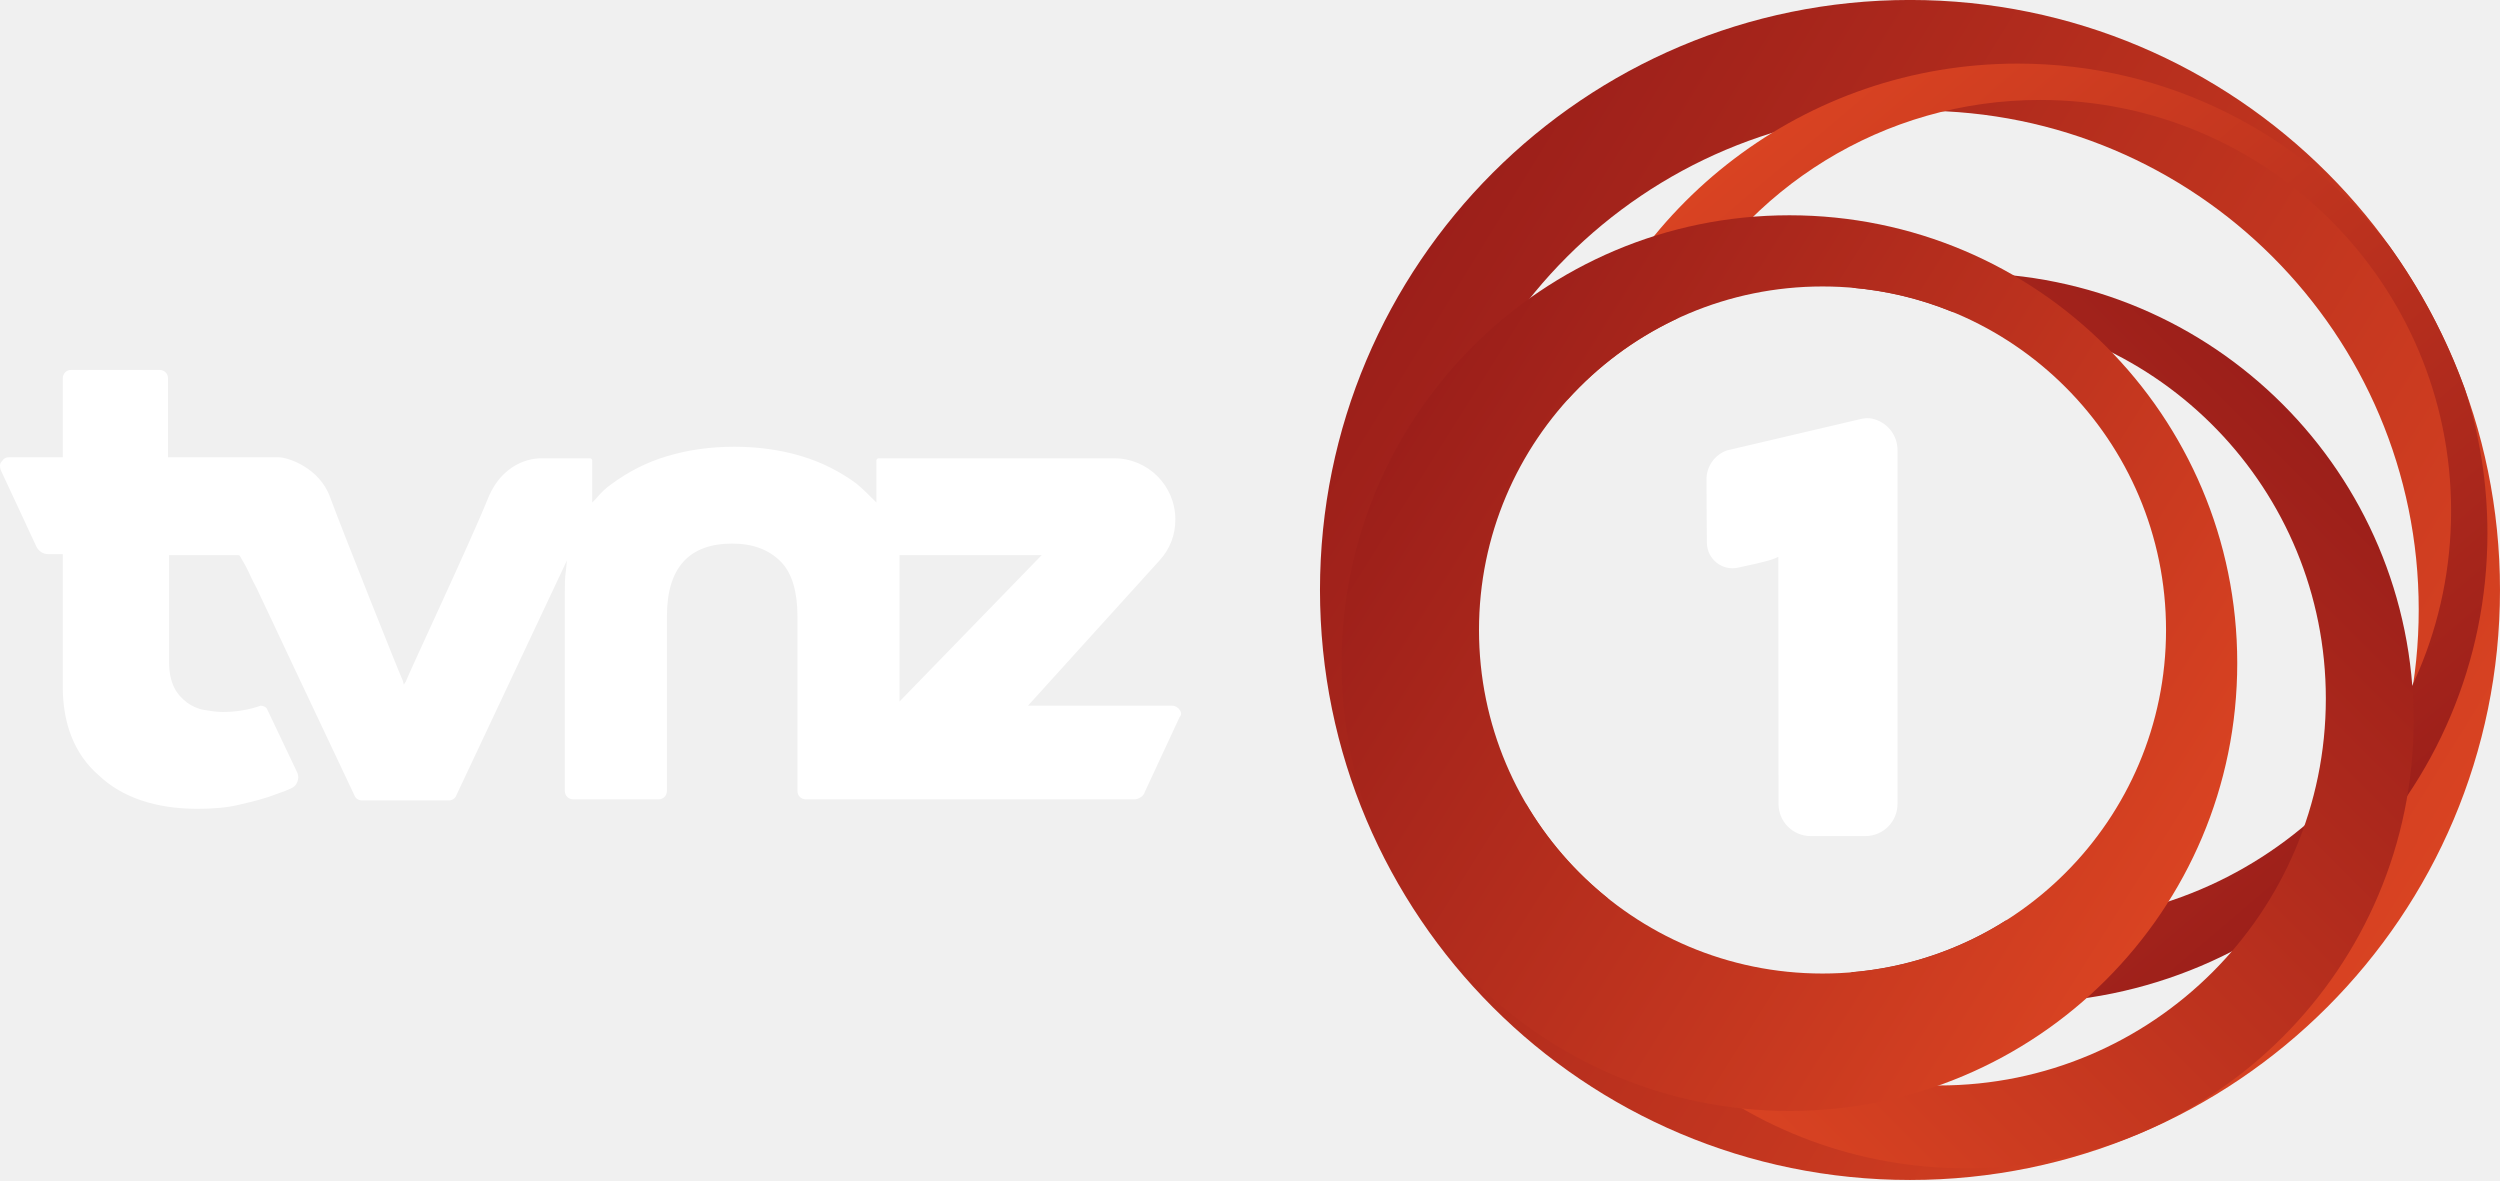
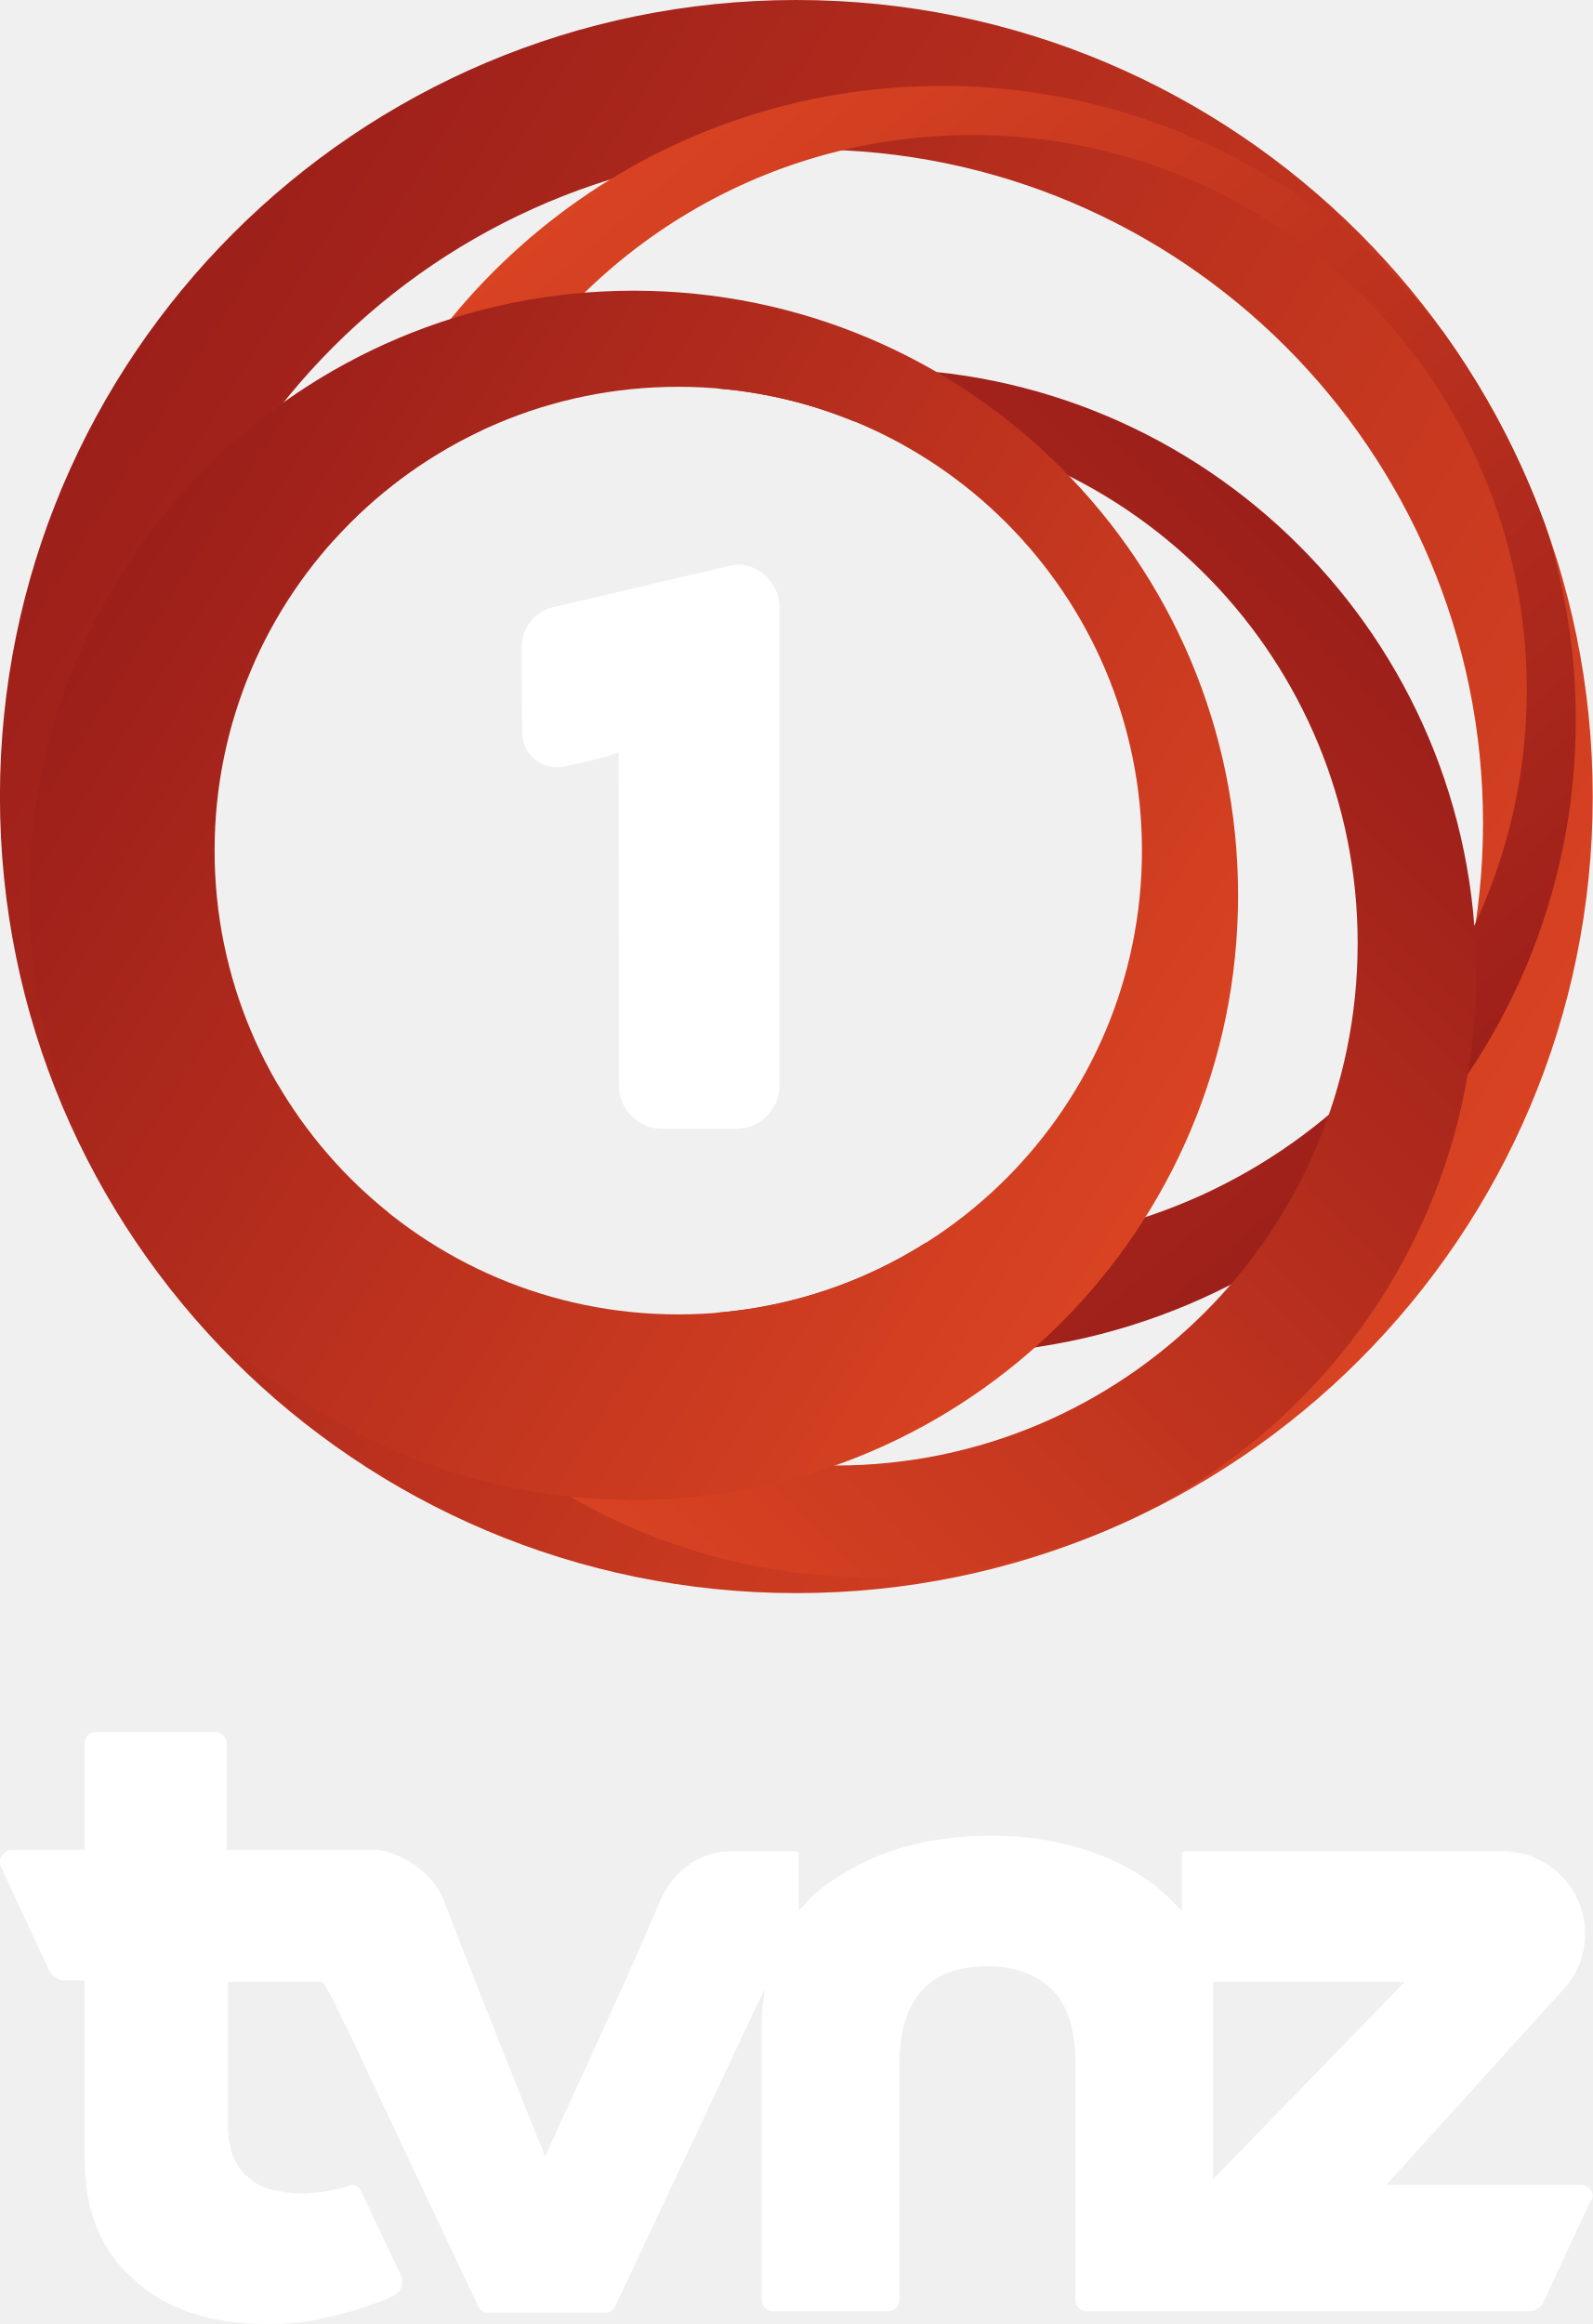
- <svg xmlns="http://www.w3.org/2000/svg" id="svg5207" width="691.24" height="326.27" version="1.1">
+ <svg xmlns="http://www.w3.org/2000/svg" id="svg5207" width="521" height="760" version="1.1">
  <defs id="defs5209">
-     <linearGradient id="linearGradient250" x2="1" gradientTransform="matrix(-29.633 18.373 18.373 29.633 96.214 361.31)" gradientUnits="userSpaceOnUse">
+     <linearGradient id="linearGradient250" x2="1" gradientTransform="matrix(-29.633,18.373,18.373,29.633,96.214,361.31)" gradientUnits="userSpaceOnUse">
      <stop id="stop246" stop-color="#d94322" offset="0" />
      <stop id="stop248" stop-color="#9c1f1a" offset="1" />
    </linearGradient>
-     <linearGradient id="linearGradient270" x2="1" gradientTransform="matrix(18.098 -21.041 -21.041 -18.098 75.532 382.69)" gradientUnits="userSpaceOnUse">
+     <linearGradient id="linearGradient270" x2="1" gradientTransform="matrix(18.098,-21.041,-21.041,-18.098,75.532,382.69)" gradientUnits="userSpaceOnUse">
      <stop id="stop266" stop-color="#d94322" offset="0" />
      <stop id="stop268" stop-color="#9c1f1a" offset="1" />
    </linearGradient>
-     <linearGradient id="linearGradient290" x2="1" gradientTransform="matrix(18.703 18.703 18.703 -18.703 73.7 357.29)" gradientUnits="userSpaceOnUse">
+     <linearGradient id="linearGradient290" x2="1" gradientTransform="matrix(18.703,18.703,18.703,-18.703,73.7,357.29)" gradientUnits="userSpaceOnUse">
      <stop id="stop286" stop-color="#d94322" offset="0" />
      <stop id="stop288" stop-color="#9c1f1a" offset="1" />
    </linearGradient>
-     <linearGradient id="linearGradient310" x2="1" gradientTransform="matrix(-22.492 13.945 13.945 22.492 89.081 361.37)" gradientUnits="userSpaceOnUse">
+     <linearGradient id="linearGradient310" x2="1" gradientTransform="matrix(-22.492,13.945,13.945,22.492,89.081,361.37)" gradientUnits="userSpaceOnUse">
      <stop id="stop306" stop-color="#d94322" offset="0" />
      <stop id="stop308" stop-color="#9c1f1a" offset="1" />
    </linearGradient>
    <clipPath id="clipPath320">
      <path id="path318" d="m63.967 353.06h40.057v34.861h-40.057z" />
    </clipPath>
  </defs>
-   <path id="path1022" d="m326.14 196.28c-0.291-0.582-1.164-1.164-2.037-1.164h-39.871l36.379-40.162c2.91-3.201 4.365-6.985 4.365-11.35 0-9.313-7.567-16.88-16.88-16.88h-65.191c-0.291 0-0.582 0.291-0.582 0.582v11.641l-0.873-0.873c-1.455-1.455-2.91-2.91-4.657-4.365-4.365-3.201-9.313-5.821-15.134-7.567s-11.932-2.619-18.626-2.619-12.805 0.873-18.626 2.619-10.768 4.365-15.134 7.567c-1.746 1.164-3.201 2.619-4.657 4.365l-0.873 0.873v-11.641c0-0.291-0.291-0.582-0.582-0.582h-13.678c-0.291 0-9.895-0.291-14.552 11.059-4.657 11.641-22.7 50.057-22.7 50.639l-0.582 0.873-0.291-1.164c-0.291-0.291-16.88-41.908-20.081-50.639-2.91-8.149-11.641-11.059-14.26-11.059h-30.558v-21.827c0-1.455-1.164-2.328-2.328-2.328h-24.447c-1.455 0-2.328 1.164-2.328 2.328v21.827h-14.843c-0.873 0-1.455 0.291-2.037 1.164-0.582 0.582-0.582 1.455-0.291 2.328l9.895 21.245c0.582 1.164 1.746 2.037 3.201 2.037h4.074v36.67c0 10.186 3.201 18.626 9.895 24.447 6.403 6.112 15.716 9.313 27.357 9.313 4.074 0 8.149-0.291 11.641-1.164 3.783-0.873 7.276-1.746 10.186-2.91 1.746-0.582 3.201-1.164 4.365-1.746 0.582-0.291 1.164-0.873 1.455-1.746s0.291-1.455 0-2.328l-8.44-17.753c-0.291-0.582-1.164-0.873-1.746-0.873-3.201 1.164-6.985 1.746-10.477 1.746-1.746 0-3.492-0.291-5.239-0.582s-3.492-1.164-4.657-2.037c-1.455-1.164-2.619-2.328-3.492-4.074s-1.455-4.074-1.455-6.985v-29.685h19.208c0.291 0 0.291 0 1.746 2.619 0.873 1.455 1.746 3.783 3.201 6.403 2.328 4.947 5.53 11.641 9.604 20.372 6.985 14.843 14.552 30.849 17.462 36.961 0.291 0.873 1.164 1.455 2.037 1.455h24.155c0.873 0 1.746-0.582 2.037-1.455l30.558-64.9-0.291 2.91c-0.291 1.746-0.291 3.783-0.291 5.53v55.296c0 1.455 1.164 2.328 2.328 2.328h23.573c1.455 0 2.328-1.164 2.328-2.328v-48.311c0-13.387 6.112-20.081 18.044-20.081 5.821 0 10.186 1.746 13.387 4.947s4.657 8.44 4.657 15.134v48.311c0 1.455 1.164 2.328 2.328 2.328h90.801c1.164 0 2.619-0.873 2.91-2.037l9.604-20.663c0.582-0.582 0.582-1.455 0-2.037zm-77.414-42.781h39.289l-39.289 40.453z" fill="#fff" stroke-width="2.91" />
-   <g id="g4716" transform="translate(-.49465 -.52422)">
+   <path id="path1022" d="m520.31 716.36c-0.464-0.929-1.857-1.857-3.25-1.857h-63.607l58.036-64.071c4.643-5.107 6.964-11.143 6.964-18.107 0-14.857-12.071-26.929-26.929-26.929h-104c-0.464 0-0.929 0.464-0.929 0.929v18.571l-1.393-1.393c-2.321-2.321-4.643-4.643-7.429-6.964-6.964-5.107-14.857-9.286-24.144-12.071-9.286-2.786-19.035-4.179-29.714-4.179-10.679 0-20.428 1.393-29.714 4.179-9.286 2.786-17.178 6.964-24.144 12.071-2.786 1.857-5.107 4.179-7.429 6.964l-1.393 1.393v-18.571c0-0.464-0.464-0.929-0.929-0.929h-21.821c-0.464 0-15.786-0.464-23.215 17.643-7.429 18.571-36.214 79.857-36.214 80.786l-0.929 1.393-0.464-1.857c-0.464-0.464-26.929-66.857-32.036-80.786-4.643-13-18.571-17.643-22.749-17.643h-48.75v-34.821c0-2.321-1.857-3.714-3.714-3.714h-39.001c-2.321 0-3.714 1.857-3.714 3.714v34.821h-23.679c-1.393 0-2.321 0.464-3.25 1.857-0.929 0.929-0.929 2.321-0.464 3.714l15.786 33.893c0.929 1.857 2.786 3.25 5.107 3.25h6.5v58.501c0 16.25 5.107 29.714 15.786 39.001 10.214 9.75 25.072 14.857 43.643 14.857 6.5 0 13-0.464 18.571-1.857 6.036-1.393 11.607-2.786 16.25-4.643 2.786-0.929 5.107-1.857 6.964-2.786 0.929-0.464 1.857-1.393 2.321-2.786 0.464-1.393 0.464-2.321 0-3.714l-13.464-28.322c-0.464-0.929-1.857-1.393-2.786-1.393-5.107 1.857-11.143 2.786-16.714 2.786-2.786 0-5.572-0.464-8.357-0.929-2.786-0.464-5.572-1.857-7.429-3.25-2.321-1.857-4.179-3.714-5.572-6.5-1.393-2.786-2.321-6.5-2.321-11.143v-47.357h30.643c0.464 0 0.464 0 2.786 4.179 1.393 2.321 2.786 6.036 5.107 10.214 3.714 7.893 8.822 18.571 15.321 32.5 11.143 23.679 23.215 49.214 27.858 58.965 0.464 1.393 1.857 2.321 3.25 2.321h38.535c1.393 0 2.786-0.929 3.25-2.321l48.75-103.54-0.464 4.643c-0.464 2.786-0.464 6.036-0.464 8.822v88.215c0 2.321 1.857 3.714 3.714 3.714h37.607c2.321 0 3.714-1.857 3.714-3.714v-77.072c0-21.357 9.75-32.036 28.786-32.036 9.286 0 16.25 2.786 21.357 7.893s7.429 13.464 7.429 24.144v77.072c0 2.321 1.857 3.714 3.714 3.714h144.86c1.857 0 4.179-1.393 4.643-3.25l15.321-32.964c0.929-0.929 0.929-2.321 0-3.25zm-123.5-68.25h62.679l-62.679 64.536z" fill="#fff" stroke-width="4.643" />
+   <g id="g4716" transform="matrix(1.5968 0 0 1.5968 -583.59 -.82234)">
    <path id="path232" d="m518.13 116.28c-1.02-0.215-2.096-0.14-3.117 0.094l-37.025 8.685c-3.397 1.207-5.662 4.427-5.653 8.03 0.028 7.113 0.066 14.965 0.112 17.595 0.084 4.455 4.212 7.74 8.582 6.804 8.676-1.863 9.593-2.256 11.165-2.995l0.056 68.322c0 4.904 3.978 8.882 8.882 8.882h15.134c4.904 0 8.882-3.978 8.882-8.882v-97.85c0-4.268-3.004-7.824-7.019-8.685" fill="#fff" />
-     <g id="g234" transform="matrix(9.3591 0 0 -9.3591 -233.21 3631.2)">
+     <g id="g234" transform="matrix(9.3591,0,0,-9.3591,-233.21,3631.2)">
      <g id="g236">
        <g id="g242">
          <g id="g244">
            <path id="path252" d="m63.967 370.5c0-9.627 7.804-17.43 17.431-17.43 9.626 0 17.43 7.803 17.43 17.43s-7.804 17.431-17.43 17.431c-9.627 0-17.431-7.804-17.431-17.431m2.981-0.58c0 8.141 6.599 14.74 14.74 14.74 8.14 0 14.739-6.599 14.739-14.74 0-8.14-6.599-14.739-14.739-14.739-8.141 0-14.74 6.599-14.74 14.739" fill="url(#linearGradient250)" />
          </g>
        </g>
      </g>
    </g>
-     <g id="g254" transform="matrix(9.3591 0 0 -9.3591 -233.21 3631.2)">
+     <g id="g254" transform="matrix(9.3591,0,0,-9.3591,-233.21,3631.2)">
      <g id="g256">
        <g id="g262">
          <g id="g264">
            <path id="path272" d="m71.27 376.11c0.903 1.003 2.002 1.823 3.237 2.403 2.037 3.845 6.08 6.464 10.735 6.464 6.705 0 12.142-5.436 12.142-12.142s-5.437-12.142-12.142-12.142c-0.342 0-0.681 0.014-1.015 0.041-1.349-0.852-2.912-1.394-4.59-1.529 1.536-0.586 3.202-0.907 4.944-0.907 7.664 0 13.876 6.213 13.876 13.876 0 1.481-0.232 2.906-0.661 4.245-0.553 1.532-1.316 2.964-2.252 4.263-2.539 3.267-6.505 5.369-10.963 5.369-6.297 0-11.614-4.194-13.311-9.941" fill="url(#linearGradient270)" />
          </g>
        </g>
      </g>
    </g>
-     <g id="g274" transform="matrix(9.3591 0 0 -9.3591 -233.21 3631.2)">
+     <g id="g274" transform="matrix(9.3591,0,0,-9.3591,-233.21,3631.2)">
      <g id="g276">
        <g id="g282">
          <g id="g284">
            <path id="path292" d="m79.673 379.43c1.048-0.088 2.051-0.335 2.984-0.718 6.125-0.212 11.026-5.244 11.026-11.421 0-6.312-5.118-11.429-11.429-11.429-4.16 0-7.802 2.223-9.8 5.546-0.959 0.771-1.774 1.714-2.4 2.779 1.15-6.131 6.531-10.772 12.998-10.772 7.303 0 13.225 5.921 13.225 13.225s-5.922 13.225-13.225 13.225c-1.167 0-2.3-0.151-3.379-0.435" fill="url(#linearGradient290)" />
          </g>
        </g>
      </g>
    </g>
-     <g id="g294" transform="matrix(9.3591 0 0 -9.3591 -233.21 3631.2)">
+     <g id="g294" transform="matrix(9.3591,0,0,-9.3591,-233.21,3631.2)">
      <g id="g296">
        <g id="g302">
          <g id="g304">
            <path id="path312" d="m64.606 368.34c0-7.307 5.923-13.231 13.23-13.231s13.23 5.924 13.23 13.231c0 7.306-5.923 13.23-13.23 13.23s-13.23-5.924-13.23-13.23m4.059 0.977c0 5.606 4.544 10.15 10.149 10.15 5.604 0 10.148-4.544 10.148-10.15 0-5.604-4.544-10.148-10.148-10.148-5.605 0-10.149 4.544-10.149 10.148" fill="url(#linearGradient310)" />
          </g>
        </g>
      </g>
    </g>
-     <g id="g314" transform="matrix(9.3591 0 0 -9.3591 -233.21 3631.2)">
-       <g id="g316" clip-path="url(#clipPath320)" />
-     </g>
+     <g id="g314" transform="matrix(9.3591,0,0,-9.3591,-233.21,3631.2)" />
  </g>
</svg>
